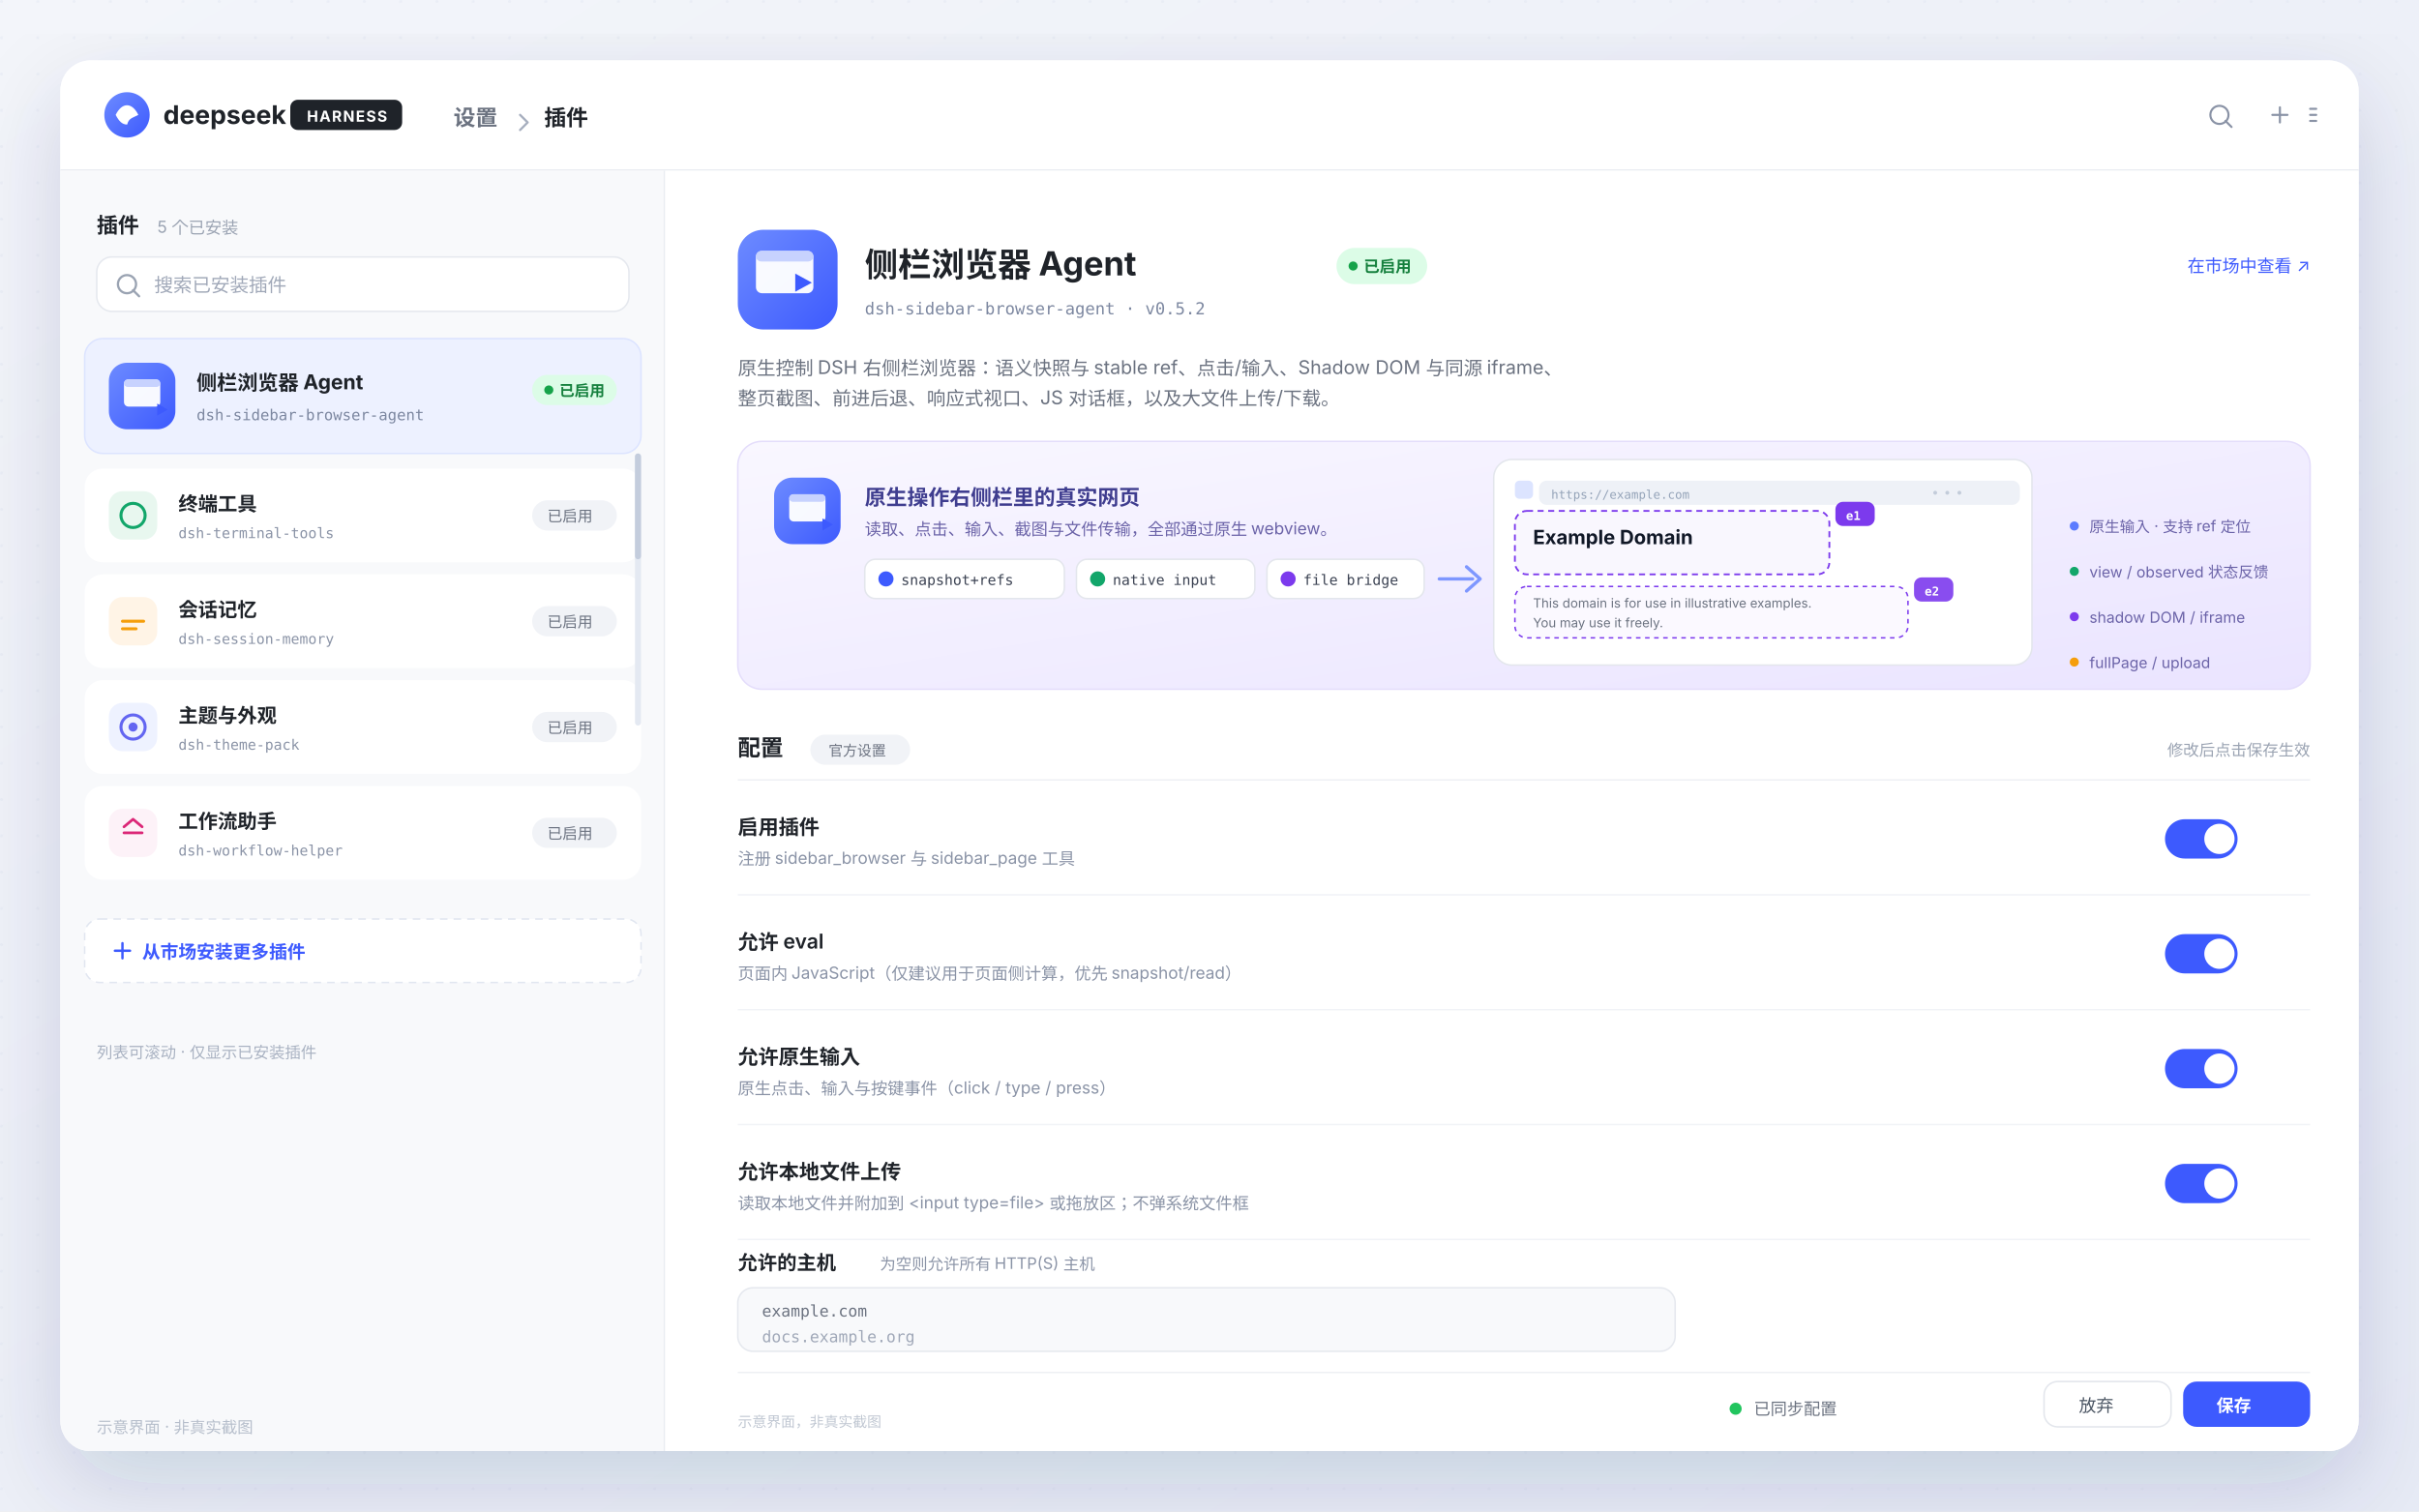
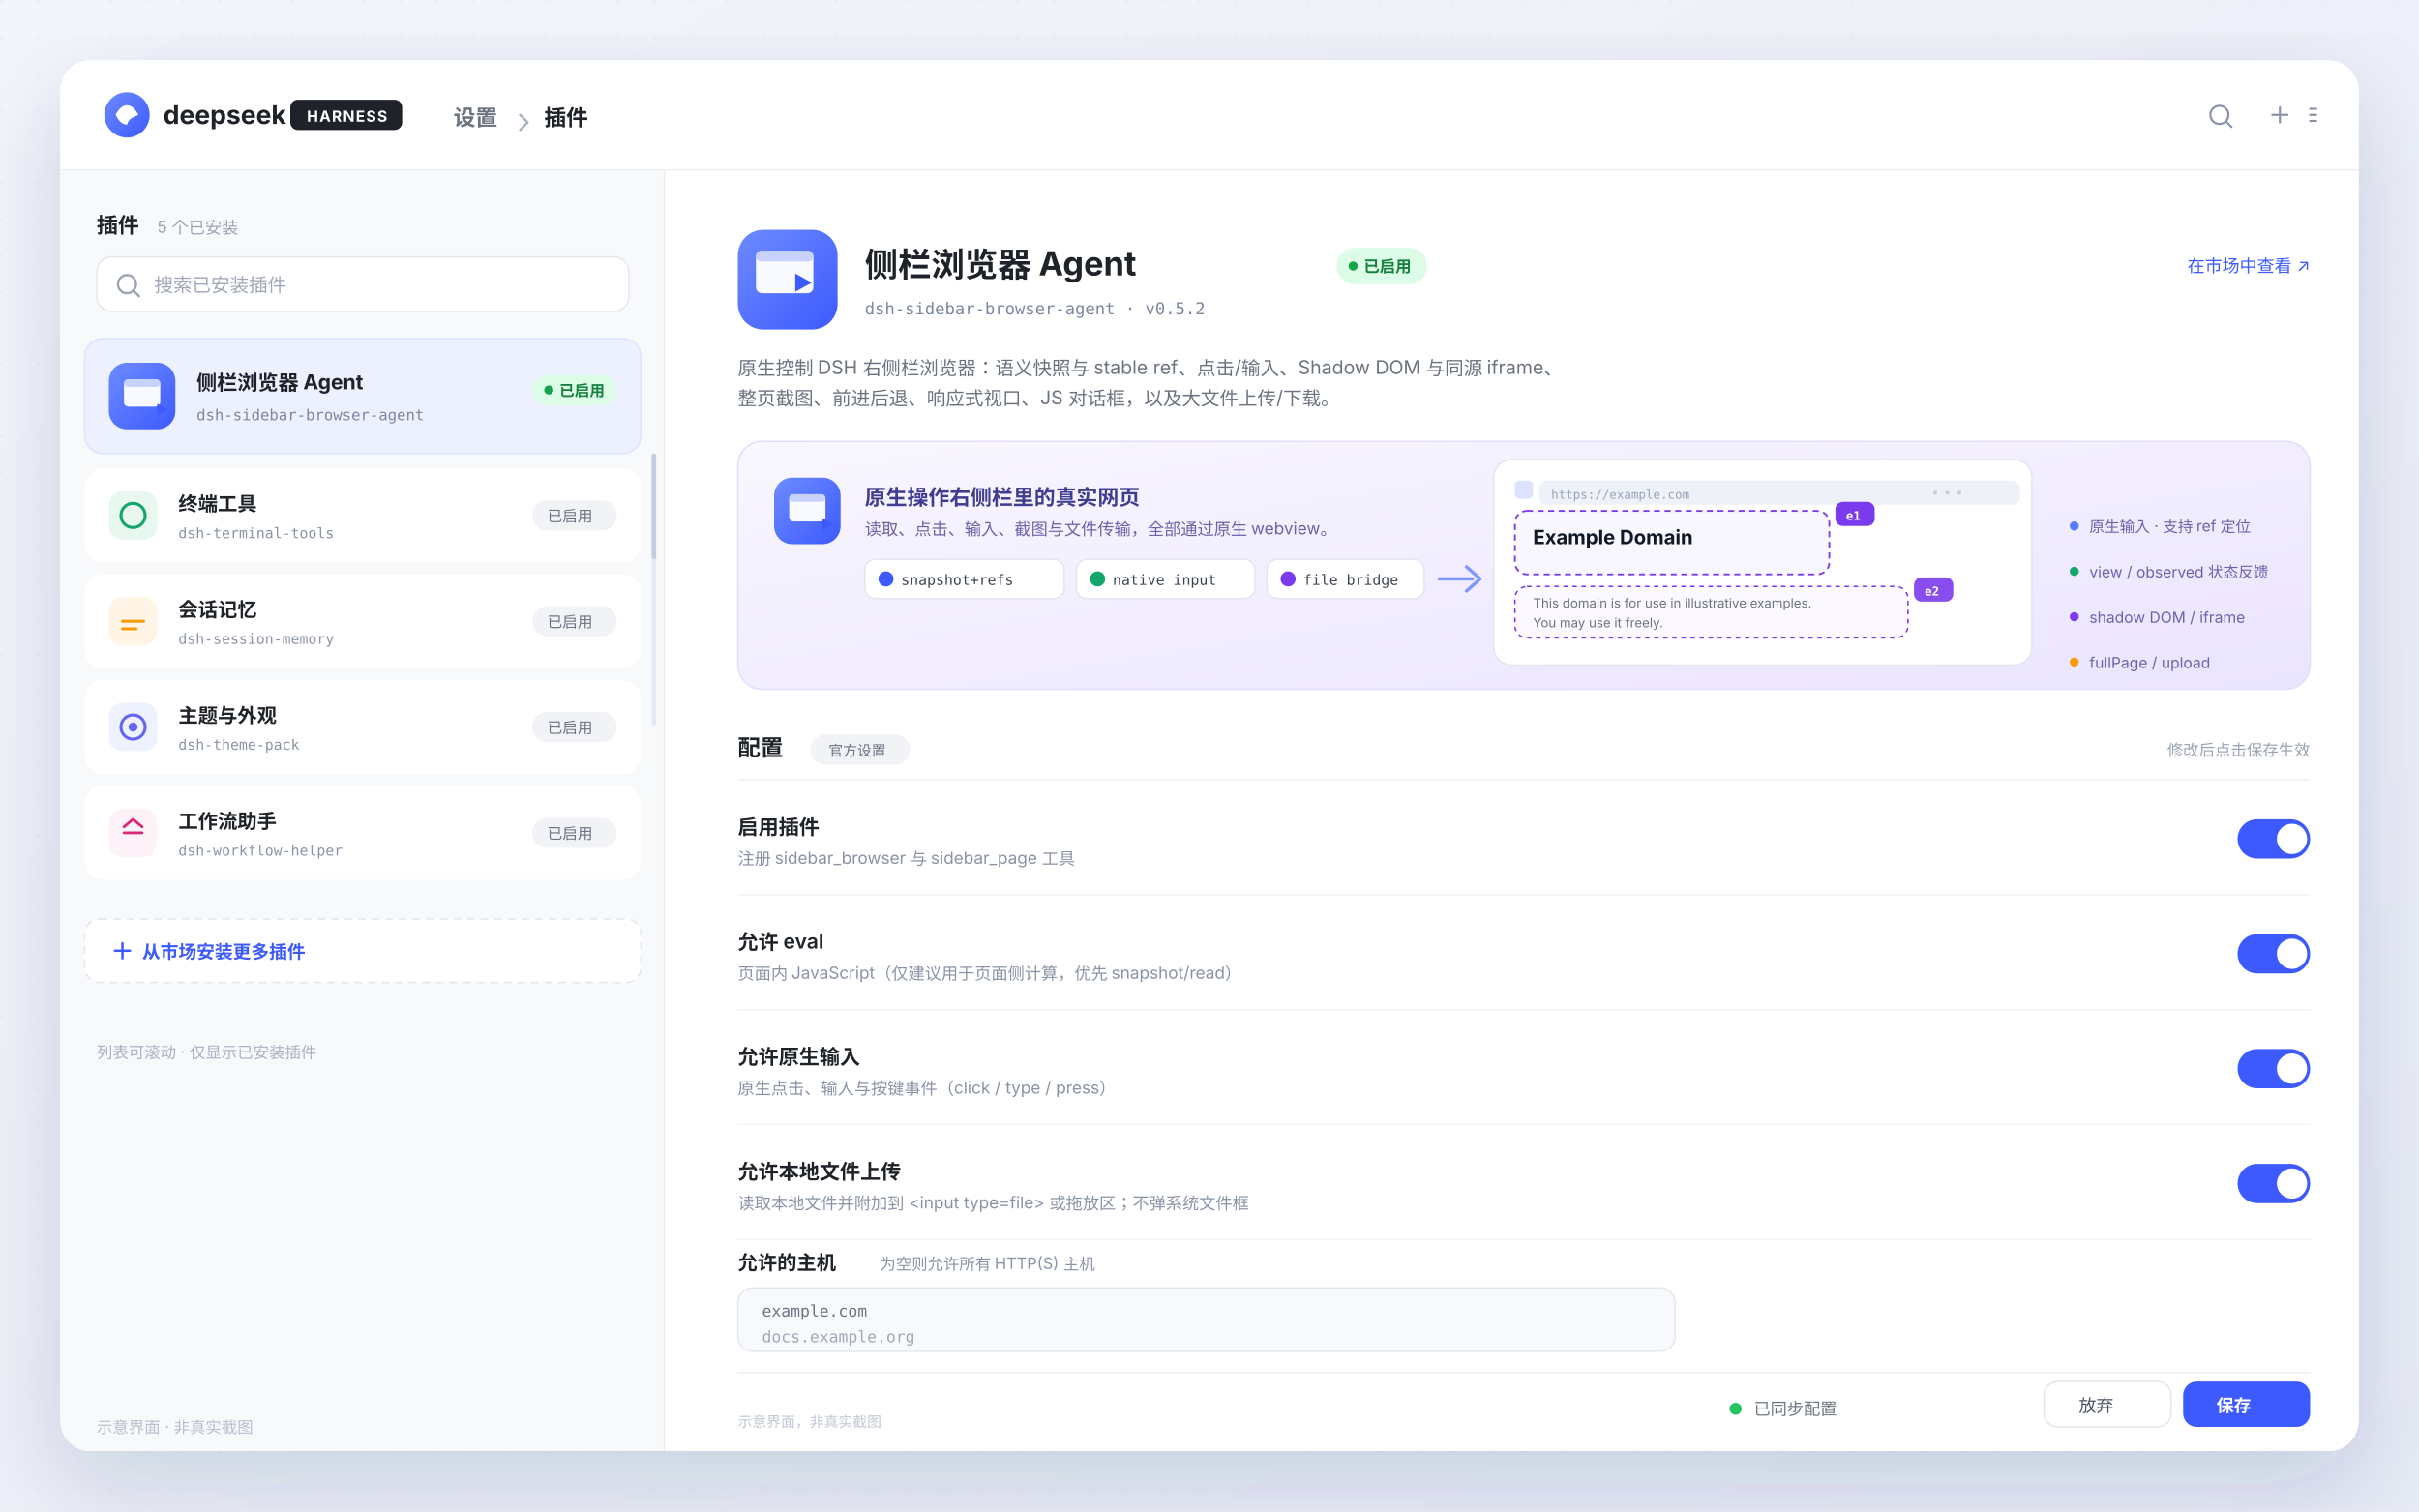
<svg xmlns="http://www.w3.org/2000/svg" width="1600" height="1000" viewBox="0 0 1600 1000" fill="none">
  <defs>
    <linearGradient id="bg" x1="0" y1="0" x2="1" y2="1">
      <stop stop-color="#F3F5FA" />
      <stop offset="1" stop-color="#E7EBF6" />
    </linearGradient>
    <linearGradient id="brand" x1="0" y1="0" x2="1" y2="1">
      <stop stop-color="#6D8BFF" />
      <stop offset="1" stop-color="#3D5AFE" />
    </linearGradient>
    <linearGradient id="brand2" x1="0" y1="0" x2="1" y2="1">
      <stop stop-color="#5BD6A2" />
      <stop offset="1" stop-color="#12A66A" />
    </linearGradient>
    <linearGradient id="hero" x1="0" y1="0" x2="1" y2="1">
      <stop stop-color="#F9F7FF" />
      <stop offset="1" stop-color="#EAE4FF" />
    </linearGradient>
    <filter id="win" x="-20%" y="-20%" width="140%" height="140%">
      <feDropShadow dx="0" dy="22" stdDeviation="30" flood-color="#1B2559" flood-opacity="0.16" />
    </filter>
    <filter id="card" x="-30%" y="-30%" width="160%" height="160%">
      <feDropShadow dx="0" dy="5" stdDeviation="10" flood-color="#1B2559" flood-opacity="0.06" />
    </filter>
    <clipPath id="winClip">
      <rect x="40" y="40" width="1520" height="920" rx="20" />
    </clipPath>
    <clipPath id="listClip">
      <rect x="40" y="112" width="400" height="848" />
    </clipPath>
    <pattern id="dotgrid" width="24" height="24" patternUnits="userSpaceOnUse">
      <circle cx="1" cy="1" r="1" fill="#DDE3F0" opacity="0.5" />
    </pattern>
  </defs>
  <rect width="1600" height="1000" fill="url(#bg)" />
  <rect width="1600" height="1000" fill="url(#dotgrid)" opacity="0.7" />
  <rect x="40" y="40" width="1520" height="920" rx="20" fill="#FFFFFF" filter="url(#win)" />
  <g clip-path="url(#winClip)">
    <rect x="40" y="40" width="1520" height="72" fill="#FFFFFF" />
    <rect x="40" y="112" width="1520" height="1" fill="#E9ECF1" />
    <circle cx="84" cy="76" r="15" fill="url(#brand)" />
    <path d="M76.5 76c4.2-8.5 10.8-8.5 15 0-4.2 2.2-6.3 2.2-7.4 6.4-3.3 0-5.4-2.2-7.6-6.4z" fill="#FFFFFF" />
    <text x="108" y="82" font-family="-apple-system,'SF Pro Text',sans-serif" font-size="17" font-weight="700" fill="#1F2329">deepseek</text>
    <rect x="192" y="66" width="74" height="20" rx="5" fill="#1F2329" />
    <text x="203" y="80.5" font-family="-apple-system,'SF Pro Text',sans-serif" font-size="10" font-weight="700" fill="#FFFFFF" letter-spacing="0.8">HARNESS</text>
    <text x="300" y="83" font-family="-apple-system,'PingFang SC',sans-serif" font-size="14.5" font-weight="600" fill="#6B7280">设置</text>
    <path d="M344 76l5 5-5 5" stroke="#A6AEBE" stroke-width="1.5" fill="none" stroke-linecap="round" stroke-linejoin="round" />
    <text x="360" y="83" font-family="-apple-system,'PingFang SC',sans-serif" font-size="14.5" font-weight="700" fill="#1F2329">插件</text>
    <g stroke="#8A93A6" stroke-width="1.4" fill="none" stroke-linecap="round">
      <circle cx="1468" cy="76" r="6" />
      <path d="M1472 80l4 4" />
      <path d="M1508 71v10M1503 76h10" />
      <path d="M1528 72h4M1528 76h4M1528 80h4" />
    </g>
    <rect x="40" y="113" width="400" height="847" fill="#F8F9FB" />
    <rect x="439" y="113" width="1" height="847" fill="#E9ECF1" />
    <text x="64" y="154" font-family="-apple-system,'PingFang SC',sans-serif" font-size="14" font-weight="700" fill="#1F2329">插件</text>
    <text x="104" y="154" font-family="-apple-system,'PingFang SC',sans-serif" font-size="11" fill="#9AA3B2">5 个已安装</text>
    <rect x="64" y="170" width="352" height="36" rx="10" fill="#FFFFFF" stroke="#E5E8EE" />
    <circle cx="84" cy="188" r="6" stroke="#9AA3B2" stroke-width="1.5" fill="none" />
    <path d="M88 192l4 4" stroke="#9AA3B2" stroke-width="1.5" stroke-linecap="round" />
    <text x="102" y="193" font-family="-apple-system,'PingFang SC',sans-serif" font-size="12.5" fill="#A0A8B8">搜索已安装插件</text>
    <rect x="56" y="224" width="368" height="76" rx="12" fill="#EDF1FF" stroke="#DCE4FF" />
    <rect x="72" y="240" width="44" height="44" rx="12" fill="url(#brand)" />
    <rect x="82" y="251" width="24" height="18" rx="3" fill="#FFFFFF" opacity="0.96" />
    <rect x="82" y="251" width="24" height="5" rx="2.5" fill="#C7D2FE" />
    <path d="M104 267l7 4-7 4v-8z" fill="#3D5AFE" />
    <text x="130" y="258" font-family="-apple-system,'PingFang SC',sans-serif" font-size="13.5" font-weight="700" fill="#1F2329">侧栏浏览器 Agent</text>
    <text x="130" y="278" font-family="'SF Mono',Menlo,monospace" font-size="10" fill="#7C87A0">dsh-sidebar-browser-agent</text>
    <rect x="352" y="248" width="56" height="20" rx="10" fill="#DCFCE7" />
    <circle cx="363" cy="258" r="3" fill="#16A34A" />
    <text x="370" y="262" font-family="-apple-system,'PingFang SC',sans-serif" font-size="10" font-weight="600" fill="#15803D">已启用</text>
    <g font-family="-apple-system,'PingFang SC',sans-serif">
      <rect x="56" y="310" width="368" height="62" rx="12" fill="#FFFFFF" />
      <rect x="72" y="325" width="32" height="32" rx="9" fill="#E8F7EF" />
      <circle cx="88" cy="341" r="8" stroke="#12A66A" stroke-width="2" fill="none" />
      <text x="118" y="338" font-size="13" font-weight="600" fill="#1F2329">终端工具</text>
      <text x="118" y="356" font-family="'SF Mono',Menlo,monospace" font-size="9.5" fill="#8A93A6">dsh-terminal-tools</text>
      <rect x="352" y="331" width="56" height="20" rx="10" fill="#F1F3F7" />
      <text x="362" y="345" font-size="10" fill="#6B7280">已启用</text>
      <rect x="56" y="380" width="368" height="62" rx="12" fill="#FFFFFF" />
      <rect x="72" y="395" width="32" height="32" rx="9" fill="#FFF4E6" />
      <path d="M81 411h14M81 416h9" stroke="#F59E0B" stroke-width="2" stroke-linecap="round" />
      <text x="118" y="408" font-size="13" font-weight="600" fill="#1F2329">会话记忆</text>
      <text x="118" y="426" font-family="'SF Mono',Menlo,monospace" font-size="9.5" fill="#8A93A6">dsh-session-memory</text>
      <rect x="352" y="401" width="56" height="20" rx="10" fill="#F1F3F7" />
      <text x="362" y="415" font-size="10" fill="#6B7280">已启用</text>
      <rect x="56" y="450" width="368" height="62" rx="12" fill="#FFFFFF" />
      <rect x="72" y="465" width="32" height="32" rx="9" fill="#EEF2FF" />
      <circle cx="88" cy="481" r="8" stroke="#6366F1" stroke-width="2" fill="none" />
      <circle cx="88" cy="481" r="3" fill="#6366F1" />
      <text x="118" y="478" font-size="13" font-weight="600" fill="#1F2329">主题与外观</text>
      <text x="118" y="496" font-family="'SF Mono',Menlo,monospace" font-size="9.5" fill="#8A93A6">dsh-theme-pack</text>
      <rect x="352" y="471" width="56" height="20" rx="10" fill="#F1F3F7" />
      <text x="362" y="485" font-size="10" fill="#6B7280">已启用</text>
      <rect x="56" y="520" width="368" height="62" rx="12" fill="#FFFFFF" />
      <rect x="72" y="535" width="32" height="32" rx="9" fill="#FDF2F8" />
      <path d="M82 551h12M82 547l6-5 6 5" stroke="#DB2777" stroke-width="1.8" fill="none" stroke-linecap="round" stroke-linejoin="round" />
      <text x="118" y="548" font-size="13" font-weight="600" fill="#1F2329">工作流助手</text>
      <text x="118" y="566" font-family="'SF Mono',Menlo,monospace" font-size="9.5" fill="#8A93A6">dsh-workflow-helper</text>
      <rect x="352" y="541" width="56" height="20" rx="10" fill="#F1F3F7" />
      <text x="362" y="555" font-size="10" fill="#6B7280">已启用</text>
    </g>
    <rect x="56" y="608" width="368" height="42" rx="10" fill="#FFFFFF" stroke="#E1E6F0" stroke-dasharray="5 4" />
    <path d="M76 629h10M81 624v10" stroke="#3D5AFE" stroke-width="1.6" stroke-linecap="round" />
    <text x="94" y="634" font-family="-apple-system,'PingFang SC',sans-serif" font-size="12" font-weight="600" fill="#3D5AFE">从市场安装更多插件</text>
-     <rect x="420" y="300" width="4" height="180" rx="2" fill="#E4E9F2" />
-     <rect x="420" y="300" width="4" height="70" rx="2" fill="#C4CDDD" />
+     <rect x="431" y="300" width="3" height="180" rx="1.5" fill="#E4E9F2" />
+     <rect x="431" y="300" width="3" height="70" rx="1.5" fill="#C4CDDD" />
    <text x="64" y="700" font-family="-apple-system,'PingFang SC',sans-serif" font-size="10.5" fill="#A8B1C1">列表可滚动 · 仅显示已安装插件</text>
    <text x="64" y="948" font-family="-apple-system,'PingFang SC',sans-serif" font-size="10.5" fill="#B6BECB">示意界面 · 非真实截图</text>
    <rect x="440" y="113" width="1120" height="847" fill="#FFFFFF" />
    <rect x="488" y="152" width="66" height="66" rx="17" fill="url(#brand)" />
    <rect x="500" y="166" width="38" height="28" rx="4" fill="#FFFFFF" opacity="0.96" />
    <rect x="500" y="166" width="38" height="7" rx="3.5" fill="#C7D2FE" />
    <path d="M526 181l11 6-11 6v-12z" fill="#3D5AFE" />
    <text x="572" y="183" font-family="-apple-system,'PingFang SC',sans-serif" font-size="22" font-weight="700" fill="#1F2329">侧栏浏览器 Agent</text>
    <text x="572" y="208" font-family="'SF Mono',Menlo,monospace" font-size="11" fill="#7C87A0">dsh-sidebar-browser-agent · v0.5.2</text>
    <rect x="884" y="164" width="60" height="24" rx="12" fill="#DCFCE7" />
    <circle cx="895" cy="176" r="3" fill="#16A34A" />
    <text x="902" y="180" font-family="-apple-system,'PingFang SC',sans-serif" font-size="10.5" font-weight="600" fill="#15803D">已启用</text>
    <text x="1528" y="180" text-anchor="end" font-family="-apple-system,'PingFang SC',sans-serif" font-size="11.5" fill="#3D5AFE">在市场中查看 ↗</text>
    <text x="488" y="248" font-family="-apple-system,'PingFang SC',sans-serif" font-size="12.5" fill="#6B7280">原生控制 DSH 右侧栏浏览器：语义快照与 stable ref、点击/输入、Shadow DOM 与同源 iframe、</text>
    <text x="488" y="268" font-family="-apple-system,'PingFang SC',sans-serif" font-size="12.5" fill="#6B7280">整页截图、前进后退、响应式视口、JS 对话框，以及大文件上传/下载。</text>
    <rect x="488" y="292" width="1040" height="164" rx="16" fill="url(#hero)" stroke="#E4DDFB" />
    <rect x="512" y="316" width="44" height="44" rx="12" fill="url(#brand)" />
    <rect x="522" y="327" width="24" height="18" rx="3" fill="#FFFFFF" opacity="0.96" />
    <rect x="522" y="327" width="24" height="5" rx="2.5" fill="#C7D2FE" />
    <path d="M544 343l7 4-7 4v-8z" fill="#3D5AFE" />
    <text x="572" y="334" font-family="-apple-system,'PingFang SC',sans-serif" font-size="14" font-weight="700" fill="#3F3D8F">原生操作右侧栏里的真实网页</text>
    <text x="572" y="354" font-family="-apple-system,'PingFang SC',sans-serif" font-size="11" fill="#6B63A8">读取、点击、输入、截图与文件传输，全部通过原生 webview。</text>
    <rect x="572" y="370" width="132" height="26" rx="7" fill="#FFFFFF" stroke="#E3E6EC" />
    <circle cx="586" cy="383" r="5" fill="#3D5AFE" />
    <text x="596" y="387" font-family="'SF Mono',Menlo,monospace" font-size="9.5" fill="#3B4252">snapshot+refs</text>
    <rect x="712" y="370" width="118" height="26" rx="7" fill="#FFFFFF" stroke="#E3E6EC" />
    <circle cx="726" cy="383" r="5" fill="#12A66A" />
    <text x="736" y="387" font-family="'SF Mono',Menlo,monospace" font-size="9.5" fill="#3B4252">native input</text>
    <rect x="838" y="370" width="104" height="26" rx="7" fill="#FFFFFF" stroke="#E3E6EC" />
    <circle cx="852" cy="383" r="5" fill="#7C3AED" />
    <text x="862" y="387" font-family="'SF Mono',Menlo,monospace" font-size="9.5" fill="#3B4252">file bridge</text>
    <path d="M952 383h22" stroke="#7E97FF" stroke-width="2.2" stroke-linecap="round" />
    <path d="M970 375l9 8-9 8" stroke="#7E97FF" stroke-width="2.2" fill="none" stroke-linecap="round" stroke-linejoin="round" />
    <rect x="988" y="304" width="356" height="136" rx="12" fill="#FFFFFF" stroke="#E3E6EC" />
    <rect x="1002" y="318" width="12" height="12" rx="3" fill="#DCE4FF" />
    <rect x="1018" y="318" width="318" height="16" rx="5" fill="#EEF1F7" />
    <text x="1026" y="330" font-family="'SF Mono',Menlo,monospace" font-size="8" fill="#94A3B8">https://example.com</text>
    <circle cx="1280" cy="326" r="1.3" fill="#C3CCDA" />
    <circle cx="1288" cy="326" r="1.3" fill="#C3CCDA" />
    <circle cx="1296" cy="326" r="1.3" fill="#C3CCDA" />
    <rect x="1002" y="338" width="208" height="42" rx="8" stroke="#7C3AED" stroke-width="1.2" stroke-dasharray="4 3" fill="#7C3AED" fill-opacity="0.04" />
    <text x="1014" y="360" font-family="-apple-system,'SF Pro Text',sans-serif" font-size="13" font-weight="700" fill="#111827">Example Domain</text>
    <rect x="1214" y="332" width="26" height="16" rx="5" fill="#7C3AED" />
    <text x="1221" y="344" font-family="'SF Mono',Menlo,monospace" font-size="8" font-weight="700" fill="#FFFFFF">e1</text>
    <rect x="1002" y="388" width="260" height="34" rx="8" stroke="#7C3AED" stroke-width="1" stroke-dasharray="3 3" fill="#7C3AED" fill-opacity="0.03" />
    <text x="1014" y="402" font-family="-apple-system,'SF Pro Text',sans-serif" font-size="8.5" fill="#6B7280">This domain is for use in illustrative examples.</text>
    <text x="1014" y="415" font-family="-apple-system,'SF Pro Text',sans-serif" font-size="8.5" fill="#6B7280">You may use it freely.</text>
    <rect x="1266" y="382" width="26" height="16" rx="5" fill="#7C3AED" opacity="0.9" />
    <text x="1273" y="394" font-family="'SF Mono',Menlo,monospace" font-size="8" font-weight="700" fill="#FFFFFF">e2</text>
    <g font-family="-apple-system,'PingFang SC',sans-serif" font-size="10" fill="#6B63A8">
      <circle cx="1372" cy="348" r="3" fill="#5B7BFF" />
      <text x="1382" y="352">原生输入 · 支持 ref 定位</text>
      <circle cx="1372" cy="378" r="3" fill="#12A66A" />
      <text x="1382" y="382">view / observed 状态反馈</text>
      <circle cx="1372" cy="408" r="3" fill="#7C3AED" />
      <text x="1382" y="412">shadow DOM / iframe</text>
      <circle cx="1372" cy="438" r="3" fill="#F59E0B" />
      <text x="1382" y="442">fullPage / upload</text>
    </g>
    <text x="488" y="500" font-family="-apple-system,'PingFang SC',sans-serif" font-size="15" font-weight="700" fill="#1F2329">配置</text>
    <rect x="536" y="486" width="66" height="20" rx="10" fill="#F1F3F7" />
    <text x="548" y="500" font-family="-apple-system,'PingFang SC',sans-serif" font-size="9.5" fill="#6B7280">官方设置</text>
    <text x="1528" y="500" text-anchor="end" font-family="-apple-system,'PingFang SC',sans-serif" font-size="10.5" fill="#9AA3B2">修改后点击保存生效</text>
    <line x1="488" y1="516" x2="1528" y2="516" stroke="#EEF0F4" />
    <g font-family="-apple-system,'PingFang SC',sans-serif">
      <text x="488" y="552" font-size="13.5" font-weight="600" fill="#1F2329">启用插件</text>
      <text x="488" y="572" font-size="11" fill="#8A93A6">注册 sidebar_browser 与 sidebar_page 工具</text>
-       <rect x="1432" y="542" width="48" height="26" rx="13" fill="#3D5AFE" />
-       <circle cx="1468" cy="555" r="10" fill="#FFFFFF" />
+       <rect x="1480" y="542" width="48" height="26" rx="13" fill="#3D5AFE" />
+       <circle cx="1516" cy="555" r="10" fill="#FFFFFF" />
      <line x1="488" y1="592" x2="1528" y2="592" stroke="#F1F3F7" />
      <text x="488" y="628" font-size="13.5" font-weight="600" fill="#1F2329">允许 eval</text>
      <text x="488" y="648" font-size="11" fill="#8A93A6">页面内 JavaScript（仅建议用于页面侧计算，优先 snapshot/read）</text>
-       <rect x="1432" y="618" width="48" height="26" rx="13" fill="#3D5AFE" />
-       <circle cx="1468" cy="631" r="10" fill="#FFFFFF" />
+       <rect x="1480" y="618" width="48" height="26" rx="13" fill="#3D5AFE" />
+       <circle cx="1516" cy="631" r="10" fill="#FFFFFF" />
      <line x1="488" y1="668" x2="1528" y2="668" stroke="#F1F3F7" />
      <text x="488" y="704" font-size="13.5" font-weight="600" fill="#1F2329">允许原生输入</text>
      <text x="488" y="724" font-size="11" fill="#8A93A6">原生点击、输入与按键事件（click / type / press）</text>
-       <rect x="1432" y="694" width="48" height="26" rx="13" fill="#3D5AFE" />
-       <circle cx="1468" cy="707" r="10" fill="#FFFFFF" />
+       <rect x="1480" y="694" width="48" height="26" rx="13" fill="#3D5AFE" />
+       <circle cx="1516" cy="707" r="10" fill="#FFFFFF" />
      <line x1="488" y1="744" x2="1528" y2="744" stroke="#F1F3F7" />
      <text x="488" y="780" font-size="13.5" font-weight="600" fill="#1F2329">允许本地文件上传</text>
      <text x="488" y="800" font-size="11" fill="#8A93A6">读取本地文件并附加到 &lt;input type=file&gt; 或拖放区；不弹系统文件框</text>
-       <rect x="1432" y="770" width="48" height="26" rx="13" fill="#3D5AFE" />
-       <circle cx="1468" cy="783" r="10" fill="#FFFFFF" />
+       <rect x="1480" y="770" width="48" height="26" rx="13" fill="#3D5AFE" />
+       <circle cx="1516" cy="783" r="10" fill="#FFFFFF" />
      <line x1="488" y1="820" x2="1528" y2="820" stroke="#F1F3F7" />
      <text x="488" y="840" font-size="13" font-weight="600" fill="#1F2329">允许的主机</text>
      <text x="582" y="840" font-size="10.5" fill="#8A93A6">为空则允许所有 HTTP(S) 主机</text>
    </g>
    <rect x="488" y="852" width="620" height="42" rx="10" fill="#F8F9FB" stroke="#E5E8EE" />
    <text x="504" y="871" font-family="'SF Mono',Menlo,monospace" font-size="10.5" fill="#6B7280">example.com</text>
    <text x="504" y="888" font-family="'SF Mono',Menlo,monospace" font-size="10.5" fill="#A0A8B8">docs.example.org</text>
    <line x1="488" y1="908" x2="1528" y2="908" stroke="#EEF0F4" />
    <circle cx="1148" cy="932" r="4" fill="#22C55E" />
    <text x="1160" y="936" font-family="-apple-system,'PingFang SC',sans-serif" font-size="11" fill="#6B7280">已同步配置</text>
    <rect x="1352" y="914" width="84" height="30" rx="9" fill="#FFFFFF" stroke="#E3E6EC" />
    <text x="1375" y="934" font-family="-apple-system,'PingFang SC',sans-serif" font-size="11.5" fill="#4B5563">放弃</text>
    <rect x="1444" y="914" width="84" height="30" rx="9" fill="#3D5AFE" />
    <text x="1466" y="934" font-family="-apple-system,'PingFang SC',sans-serif" font-size="11.5" font-weight="600" fill="#FFFFFF">保存</text>
    <text x="488" y="944" font-family="-apple-system,'PingFang SC',sans-serif" font-size="9.5" fill="#C0C7D2">示意界面，非真实截图</text>
  </g>
</svg>
